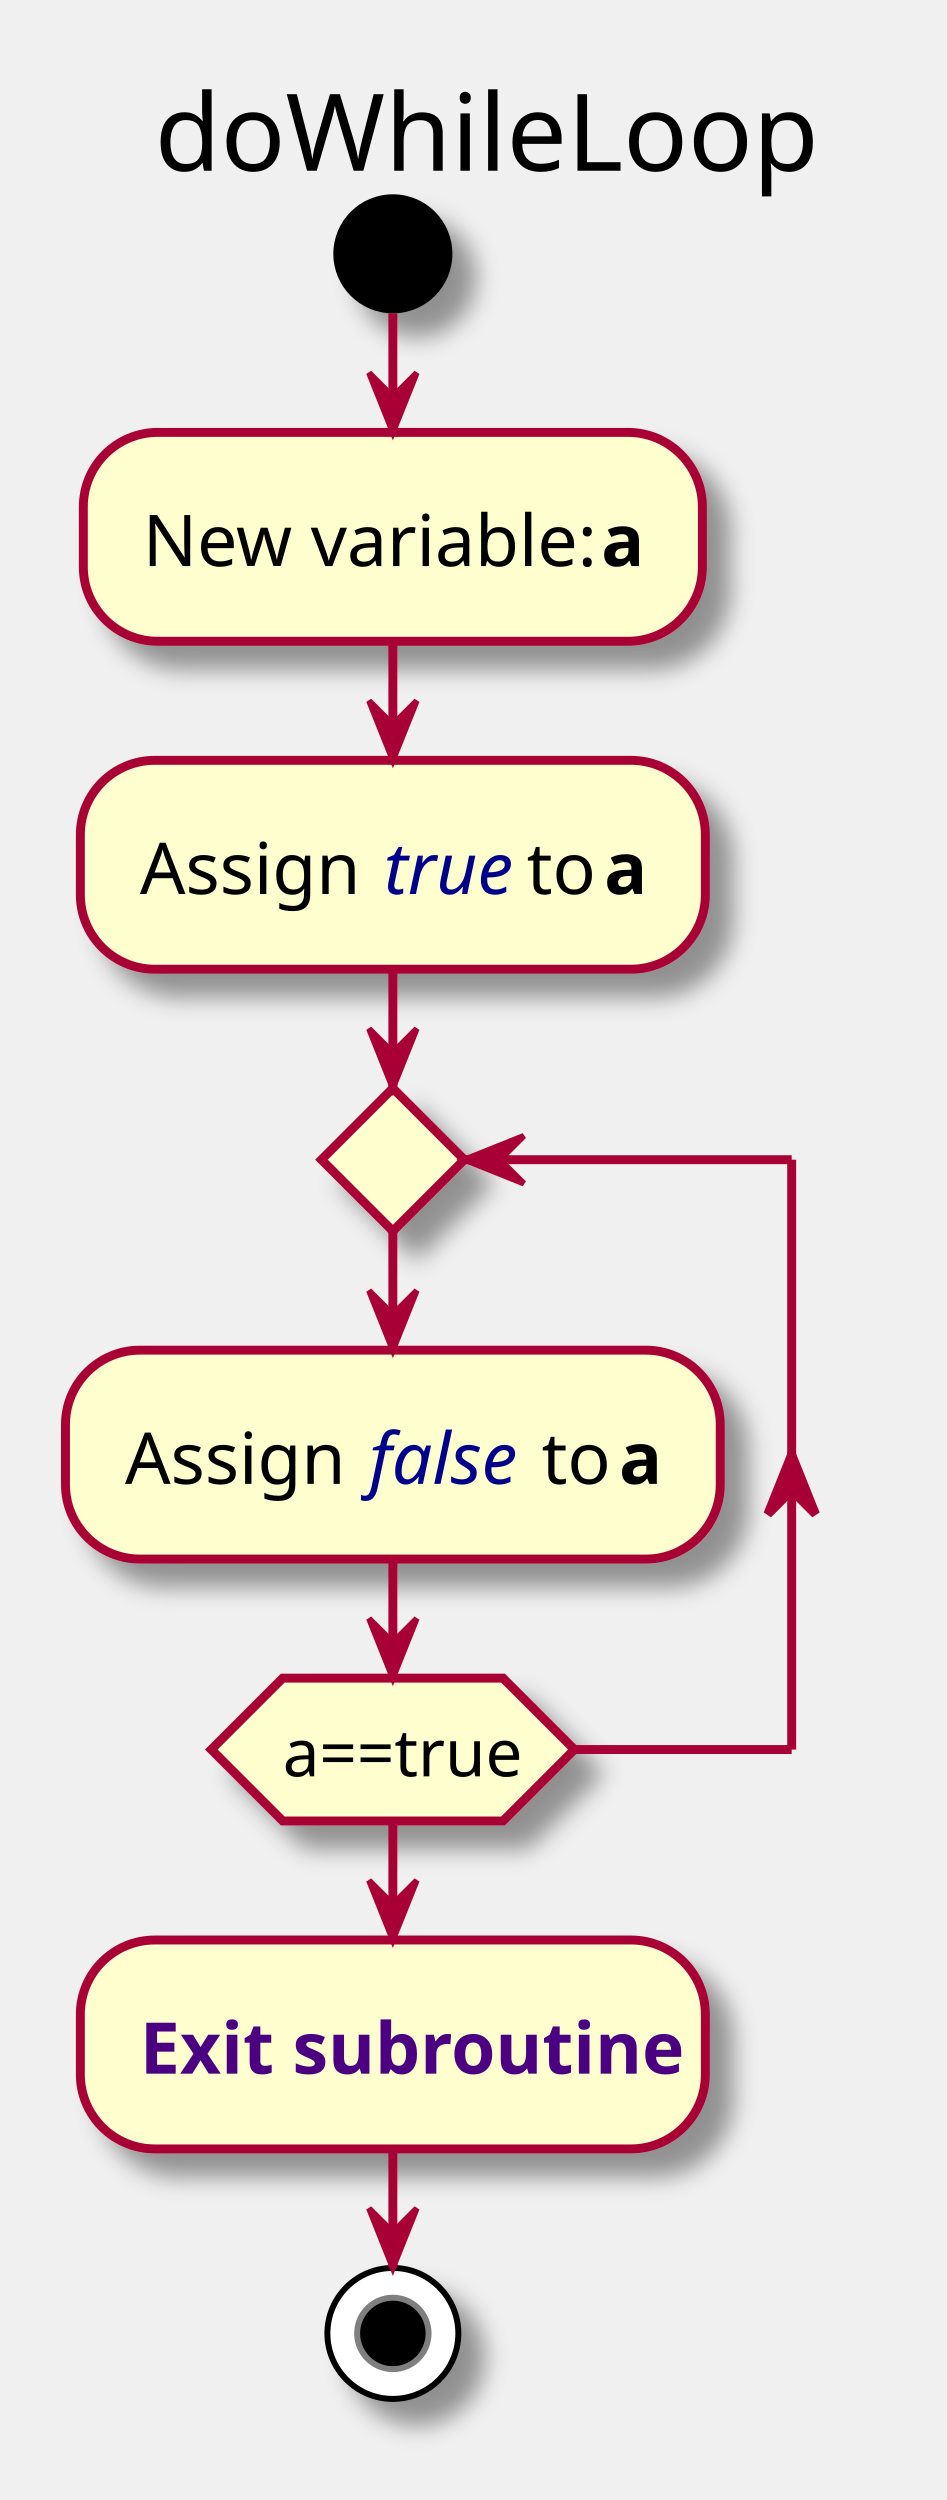
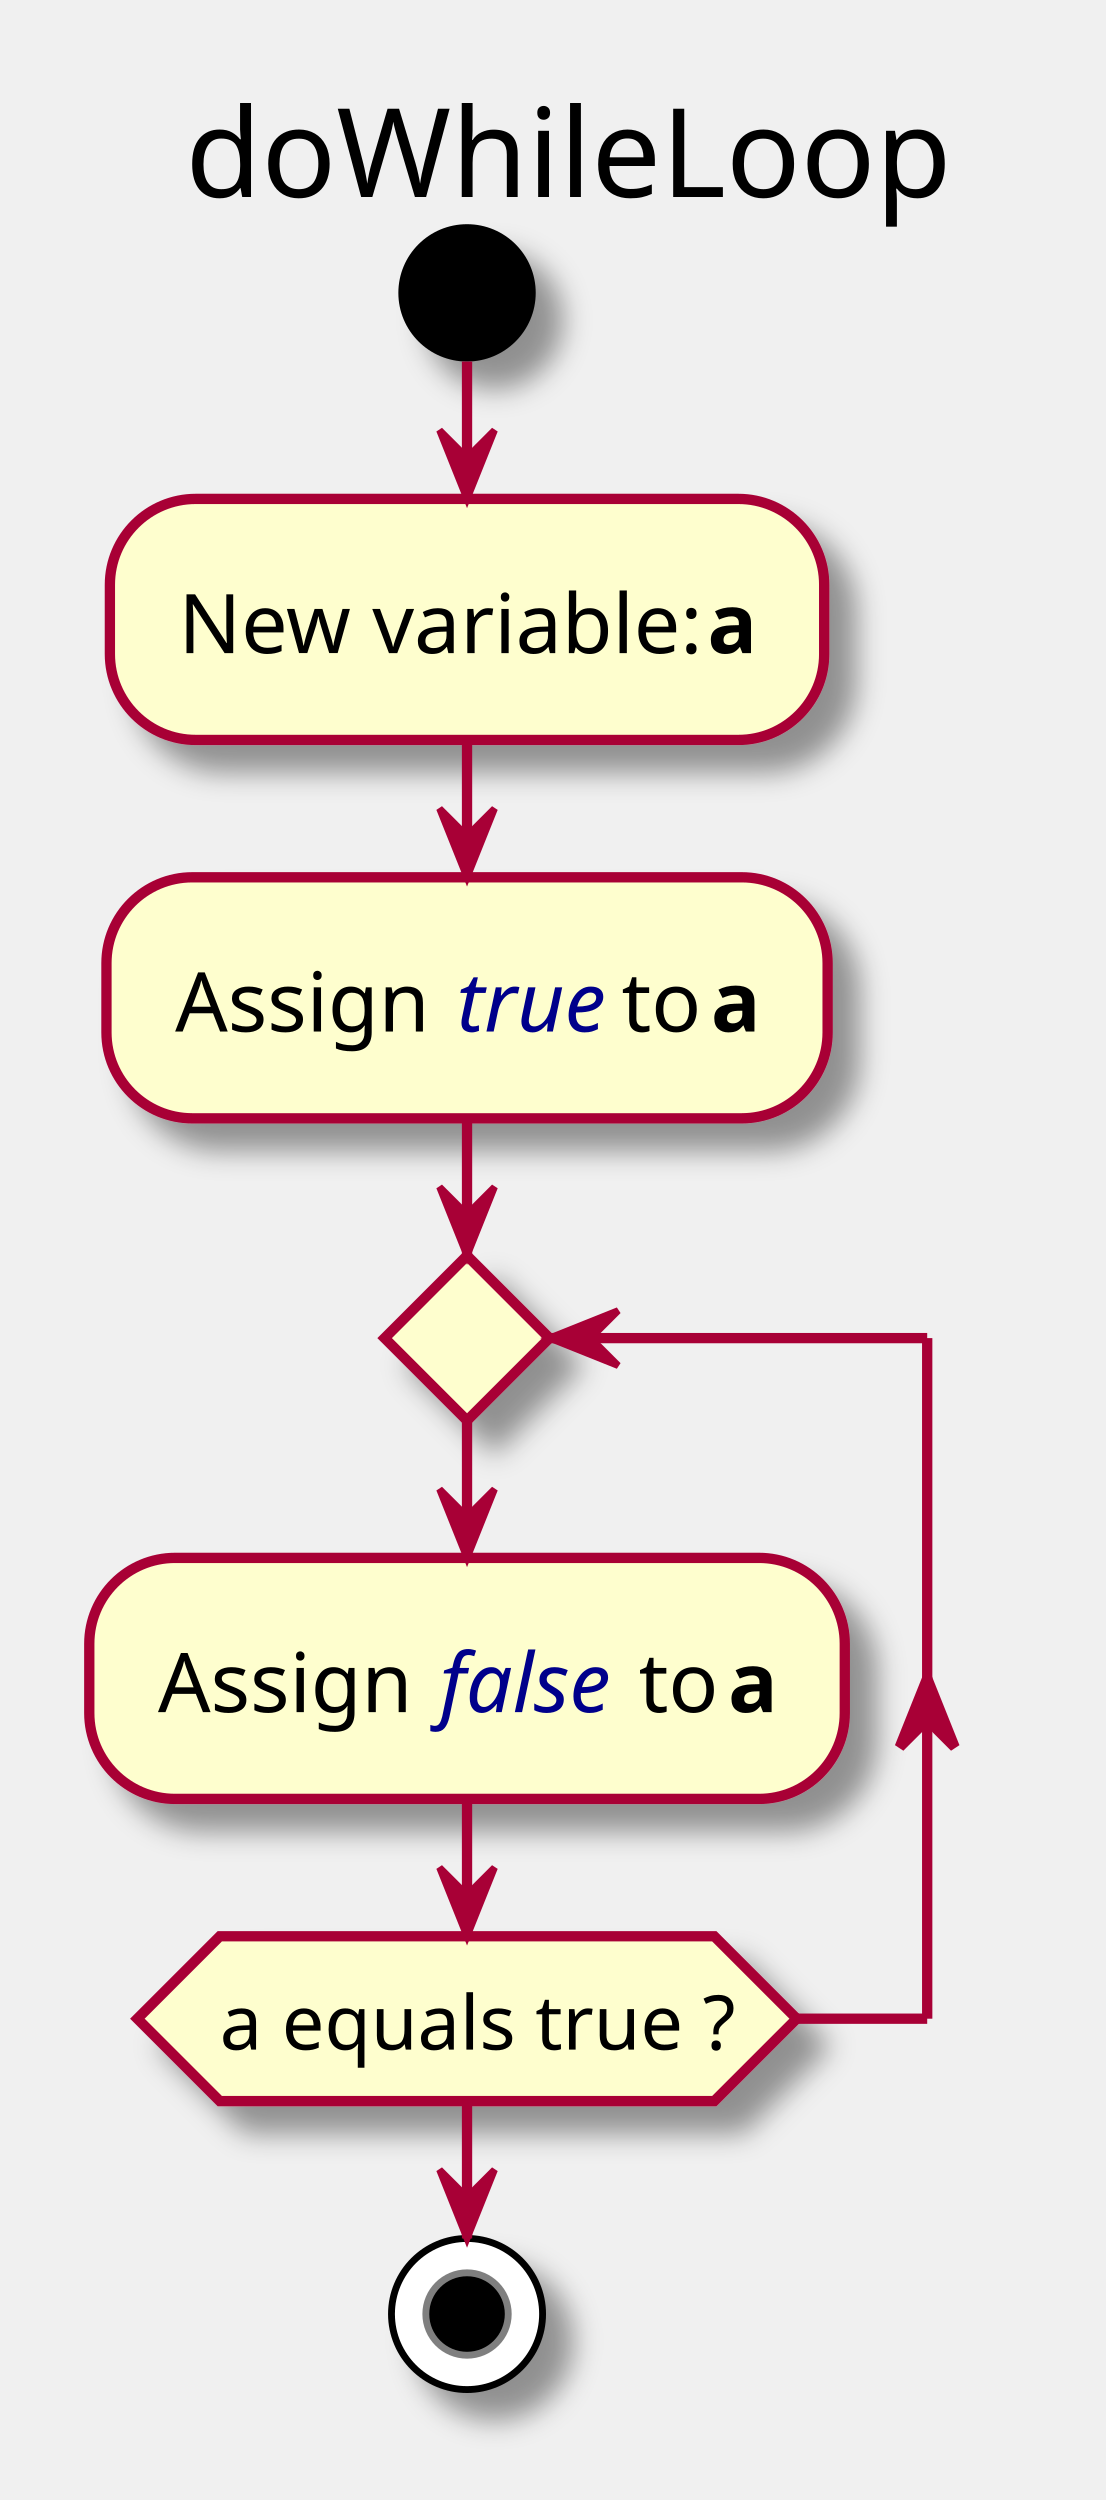
- <svg xmlns="http://www.w3.org/2000/svg" contentScriptType="application/ecmascript" contentStyleType="text/css" height="420px" preserveAspectRatio="none" style="width:159px;height:420px;" version="1.1" viewBox="0 0 159 420" width="159px" zoomAndPan="magnify">
+ <svg xmlns="http://www.w3.org/2000/svg" contentScriptType="application/ecmascript" contentStyleType="text/css" height="364px" preserveAspectRatio="none" style="width:161px;height:364px;" version="1.1" viewBox="0 0 161 364" width="161px" zoomAndPan="magnify">
  <defs>
-     <filter height="300%" id="f1ghugt5gsjrtd" width="300%" x="-1" y="-1">
+     <filter height="300%" id="f1miclebe48qrt" width="300%" x="-1" y="-1">
      <feGaussianBlur result="blurOut" stdDeviation="2.0" />
      <feColorMatrix in="blurOut" result="blurOut2" type="matrix" values="0 0 0 0 0 0 0 0 0 0 0 0 0 0 0 0 0 0 .4 0" />
      <feOffset dx="4.0" dy="4.0" in="blurOut2" result="blurOut3" />
      <feBlend in="SourceGraphic" in2="blurOut3" mode="normal" />
    </filter>
  </defs>
  <g>
-     <text fill="#000000" font-family="sans-serif" font-size="18" lengthAdjust="spacingAndGlyphs" textLength="105" x="26" y="28.686">doWhileLoop</text>
-     <ellipse cx="66" cy="42.641" fill="#000000" filter="url(#f1ghugt5gsjrtd)" rx="10" ry="10" style="stroke: none; stroke-width: 1.0;" />
-     <rect fill="#FEFECE" filter="url(#f1ghugt5gsjrtd)" height="35.094" rx="12.5" ry="12.5" style="stroke: #A80036; stroke-width: 1.5;" width="104" x="14" y="72.641" />
-     <text fill="#000000" font-family="sans-serif" font-size="12" lengthAdjust="spacingAndGlyphs" textLength="74" x="24" y="95.098">New variable:</text>
-     <text fill="#000000" font-family="sans-serif" font-size="12" font-weight="bold" lengthAdjust="spacingAndGlyphs" textLength="7" x="101" y="95.098">a</text>
-     <rect fill="#FEFECE" filter="url(#f1ghugt5gsjrtd)" height="35.094" rx="12.5" ry="12.5" style="stroke: #A80036; stroke-width: 1.5;" width="105" x="13.5" y="127.734" />
-     <text fill="#000000" font-family="sans-serif" font-size="12" lengthAdjust="spacingAndGlyphs" textLength="38" x="23.5" y="150.191">Assign</text>
-     <text fill="#00008B" font-family="sans-serif" font-size="12" font-style="italic" lengthAdjust="spacingAndGlyphs" textLength="21" x="64.5" y="150.191">true</text>
-     <text fill="#000000" font-family="sans-serif" font-size="12" lengthAdjust="spacingAndGlyphs" textLength="10" x="88.5" y="150.191">to</text>
-     <text fill="#000000" font-family="sans-serif" font-size="12" font-weight="bold" lengthAdjust="spacingAndGlyphs" textLength="7" x="101.5" y="150.191">a</text>
-     <rect fill="#FEFECE" filter="url(#f1ghugt5gsjrtd)" height="35.094" rx="12.5" ry="12.5" style="stroke: #A80036; stroke-width: 1.5;" width="110" x="11" y="226.828" />
-     <text fill="#000000" font-family="sans-serif" font-size="12" lengthAdjust="spacingAndGlyphs" textLength="38" x="21" y="249.285">Assign</text>
-     <text fill="#00008B" font-family="sans-serif" font-size="12" font-style="italic" lengthAdjust="spacingAndGlyphs" textLength="26" x="62" y="249.285">false</text>
-     <text fill="#000000" font-family="sans-serif" font-size="12" lengthAdjust="spacingAndGlyphs" textLength="10" x="91" y="249.285">to</text>
-     <text fill="#000000" font-family="sans-serif" font-size="12" font-weight="bold" lengthAdjust="spacingAndGlyphs" textLength="7" x="104" y="249.285">a</text>
-     <polygon fill="#FEFECE" filter="url(#f1ghugt5gsjrtd)" points="66,182.828,78,194.828,66,206.828,54,194.828,66,182.828" style="stroke: #A80036; stroke-width: 1.5;" />
-     <polygon fill="#FEFECE" filter="url(#f1ghugt5gsjrtd)" points="47.5,281.922,84.5,281.922,96.5,293.922,84.5,305.922,47.5,305.922,35.5,293.922,47.5,281.922" style="stroke: #A80036; stroke-width: 1.5;" />
-     <text fill="#000000" font-family="sans-serif" font-size="11" lengthAdjust="spacingAndGlyphs" textLength="37" x="47.5" y="298.423">a==true</text>
-     <rect fill="#FEFECE" filter="url(#f1ghugt5gsjrtd)" height="35.094" rx="12.5" ry="12.5" style="stroke: #A80036; stroke-width: 1.5;" width="105" x="13.5" y="325.922" />
-     <text fill="#4B0082" font-family="sans-serif" font-size="12" font-weight="bold" lengthAdjust="spacingAndGlyphs" textLength="85" x="23.5" y="348.379">Exit subroutine</text>
-     <ellipse cx="66" cy="392.016" fill="#FFFFFF" filter="url(#f1ghugt5gsjrtd)" rx="11" ry="11" style="stroke: #000000; stroke-width: 1.0;" />
-     <ellipse cx="66" cy="392.016" fill="#000000" rx="6" ry="6" style="stroke: #7F7F7F; stroke-width: 1.0;" />
-     <line style="stroke: #A80036; stroke-width: 1.5;" x1="66" x2="66" y1="52.641" y2="72.641" />
-     <polygon fill="#A80036" points="62,62.641,66,72.641,70,62.641,66,66.641" style="stroke: #A80036; stroke-width: 1.0;" />
-     <line style="stroke: #A80036; stroke-width: 1.5;" x1="66" x2="66" y1="107.734" y2="127.734" />
-     <polygon fill="#A80036" points="62,117.734,66,127.734,70,117.734,66,121.734" style="stroke: #A80036; stroke-width: 1.0;" />
-     <line style="stroke: #A80036; stroke-width: 1.5;" x1="66" x2="66" y1="206.828" y2="226.828" />
-     <polygon fill="#A80036" points="62,216.828,66,226.828,70,216.828,66,220.828" style="stroke: #A80036; stroke-width: 1.0;" />
-     <line style="stroke: #A80036; stroke-width: 1.5;" x1="96.5" x2="133" y1="293.922" y2="293.922" />
-     <polygon fill="#A80036" points="129,254.375,133,244.375,137,254.375,133,250.375" style="stroke: #A80036; stroke-width: 1.5;" />
-     <line style="stroke: #A80036; stroke-width: 1.5;" x1="133" x2="133" y1="194.828" y2="293.922" />
-     <line style="stroke: #A80036; stroke-width: 1.5;" x1="133" x2="78" y1="194.828" y2="194.828" />
-     <polygon fill="#A80036" points="88,190.828,78,194.828,88,198.828,84,194.828" style="stroke: #A80036; stroke-width: 1.0;" />
-     <line style="stroke: #A80036; stroke-width: 1.5;" x1="66" x2="66" y1="261.922" y2="281.922" />
-     <polygon fill="#A80036" points="62,271.922,66,281.922,70,271.922,66,275.922" style="stroke: #A80036; stroke-width: 1.0;" />
-     <line style="stroke: #A80036; stroke-width: 1.5;" x1="66" x2="66" y1="162.828" y2="182.828" />
-     <polygon fill="#A80036" points="62,172.828,66,182.828,70,172.828,66,176.828" style="stroke: #A80036; stroke-width: 1.0;" />
-     <line style="stroke: #A80036; stroke-width: 1.5;" x1="66" x2="66" y1="305.922" y2="325.922" />
-     <polygon fill="#A80036" points="62,315.922,66,325.922,70,315.922,66,319.922" style="stroke: #A80036; stroke-width: 1.0;" />
-     <line style="stroke: #A80036; stroke-width: 1.5;" x1="66" x2="66" y1="361.016" y2="381.016" />
-     <polygon fill="#A80036" points="62,371.016,66,381.016,70,371.016,66,375.016" style="stroke: #A80036; stroke-width: 1.0;" />
+     <text fill="#000000" font-family="sans-serif" font-size="18" lengthAdjust="spacingAndGlyphs" textLength="105" x="27" y="28.686">doWhileLoop</text>
+     <ellipse cx="68" cy="42.641" fill="#000000" filter="url(#f1miclebe48qrt)" rx="10" ry="10" style="stroke: none; stroke-width: 1.0;" />
+     <rect fill="#FEFECE" filter="url(#f1miclebe48qrt)" height="35.094" rx="12.5" ry="12.5" style="stroke: #A80036; stroke-width: 1.5;" width="104" x="16" y="72.641" />
+     <text fill="#000000" font-family="sans-serif" font-size="12" lengthAdjust="spacingAndGlyphs" textLength="74" x="26" y="95.098">New variable:</text>
+     <text fill="#000000" font-family="sans-serif" font-size="12" font-weight="bold" lengthAdjust="spacingAndGlyphs" textLength="7" x="103" y="95.098">a</text>
+     <rect fill="#FEFECE" filter="url(#f1miclebe48qrt)" height="35.094" rx="12.5" ry="12.5" style="stroke: #A80036; stroke-width: 1.5;" width="105" x="15.5" y="127.734" />
+     <text fill="#000000" font-family="sans-serif" font-size="12" lengthAdjust="spacingAndGlyphs" textLength="38" x="25.5" y="150.191">Assign</text>
+     <text fill="#00008B" font-family="sans-serif" font-size="12" font-style="italic" lengthAdjust="spacingAndGlyphs" textLength="21" x="66.5" y="150.191">true</text>
+     <text fill="#000000" font-family="sans-serif" font-size="12" lengthAdjust="spacingAndGlyphs" textLength="10" x="90.5" y="150.191">to</text>
+     <text fill="#000000" font-family="sans-serif" font-size="12" font-weight="bold" lengthAdjust="spacingAndGlyphs" textLength="7" x="103.5" y="150.191">a</text>
+     <rect fill="#FEFECE" filter="url(#f1miclebe48qrt)" height="35.094" rx="12.5" ry="12.5" style="stroke: #A80036; stroke-width: 1.5;" width="110" x="13" y="226.828" />
+     <text fill="#000000" font-family="sans-serif" font-size="12" lengthAdjust="spacingAndGlyphs" textLength="38" x="23" y="249.285">Assign</text>
+     <text fill="#00008B" font-family="sans-serif" font-size="12" font-style="italic" lengthAdjust="spacingAndGlyphs" textLength="26" x="64" y="249.285">false</text>
+     <text fill="#000000" font-family="sans-serif" font-size="12" lengthAdjust="spacingAndGlyphs" textLength="10" x="93" y="249.285">to</text>
+     <text fill="#000000" font-family="sans-serif" font-size="12" font-weight="bold" lengthAdjust="spacingAndGlyphs" textLength="7" x="106" y="249.285">a</text>
+     <polygon fill="#FEFECE" filter="url(#f1miclebe48qrt)" points="68,182.828,80,194.828,68,206.828,56,194.828,68,182.828" style="stroke: #A80036; stroke-width: 1.5;" />
+     <polygon fill="#FEFECE" filter="url(#f1miclebe48qrt)" points="32,281.922,104,281.922,116,293.922,104,305.922,32,305.922,20,293.922,32,281.922" style="stroke: #A80036; stroke-width: 1.5;" />
+     <text fill="#000000" font-family="sans-serif" font-size="11" lengthAdjust="spacingAndGlyphs" textLength="72" x="32" y="298.423">a equals true ?</text>
+     <ellipse cx="68" cy="336.922" fill="#FFFFFF" filter="url(#f1miclebe48qrt)" rx="11" ry="11" style="stroke: #000000; stroke-width: 1.0;" />
+     <ellipse cx="68" cy="336.922" fill="#000000" rx="6" ry="6" style="stroke: #7F7F7F; stroke-width: 1.0;" />
+     <line style="stroke: #A80036; stroke-width: 1.5;" x1="68" x2="68" y1="52.641" y2="72.641" />
+     <polygon fill="#A80036" points="64,62.641,68,72.641,72,62.641,68,66.641" style="stroke: #A80036; stroke-width: 1.0;" />
+     <line style="stroke: #A80036; stroke-width: 1.5;" x1="68" x2="68" y1="107.734" y2="127.734" />
+     <polygon fill="#A80036" points="64,117.734,68,127.734,72,117.734,68,121.734" style="stroke: #A80036; stroke-width: 1.0;" />
+     <line style="stroke: #A80036; stroke-width: 1.5;" x1="68" x2="68" y1="206.828" y2="226.828" />
+     <polygon fill="#A80036" points="64,216.828,68,226.828,72,216.828,68,220.828" style="stroke: #A80036; stroke-width: 1.0;" />
+     <line style="stroke: #A80036; stroke-width: 1.5;" x1="116" x2="135" y1="293.922" y2="293.922" />
+     <polygon fill="#A80036" points="131,254.375,135,244.375,139,254.375,135,250.375" style="stroke: #A80036; stroke-width: 1.5;" />
+     <line style="stroke: #A80036; stroke-width: 1.5;" x1="135" x2="135" y1="194.828" y2="293.922" />
+     <line style="stroke: #A80036; stroke-width: 1.5;" x1="135" x2="80" y1="194.828" y2="194.828" />
+     <polygon fill="#A80036" points="90,190.828,80,194.828,90,198.828,86,194.828" style="stroke: #A80036; stroke-width: 1.0;" />
+     <line style="stroke: #A80036; stroke-width: 1.5;" x1="68" x2="68" y1="261.922" y2="281.922" />
+     <polygon fill="#A80036" points="64,271.922,68,281.922,72,271.922,68,275.922" style="stroke: #A80036; stroke-width: 1.0;" />
+     <line style="stroke: #A80036; stroke-width: 1.5;" x1="68" x2="68" y1="162.828" y2="182.828" />
+     <polygon fill="#A80036" points="64,172.828,68,182.828,72,172.828,68,176.828" style="stroke: #A80036; stroke-width: 1.0;" />
+     <line style="stroke: #A80036; stroke-width: 1.5;" x1="68" x2="68" y1="305.922" y2="325.922" />
+     <polygon fill="#A80036" points="64,315.922,68,325.922,72,315.922,68,319.922" style="stroke: #A80036; stroke-width: 1.0;" />
  </g>
</svg>
